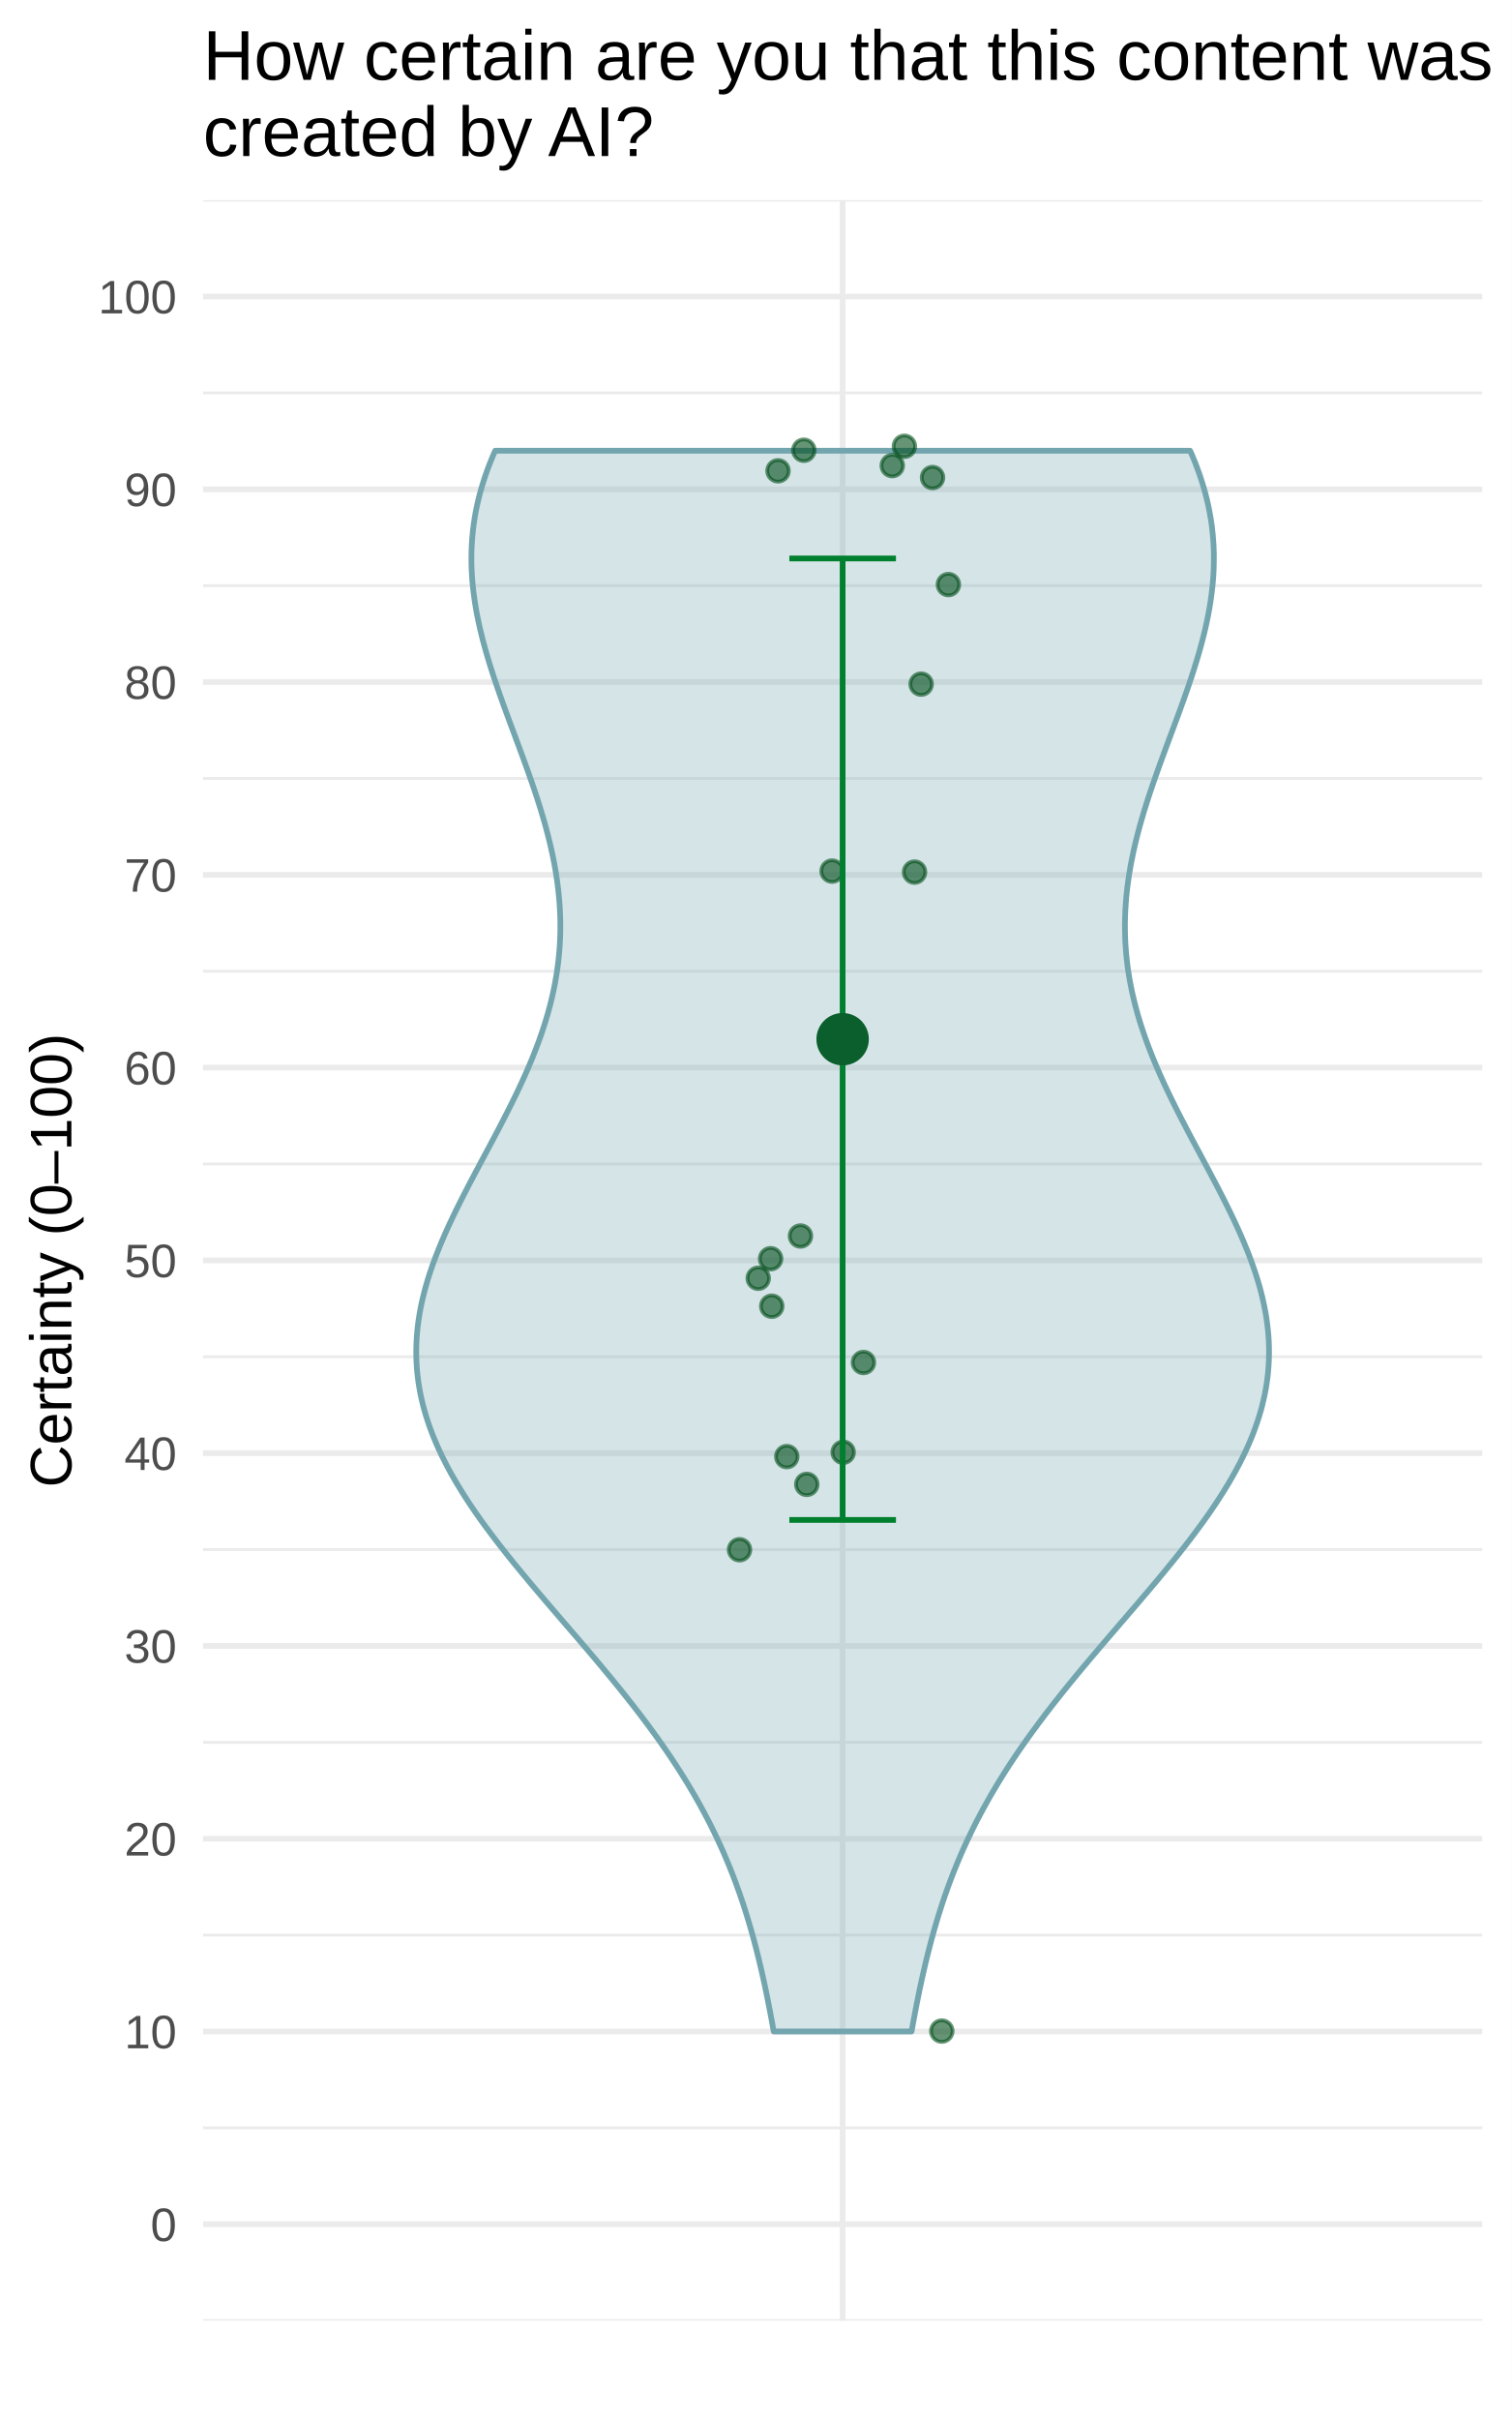
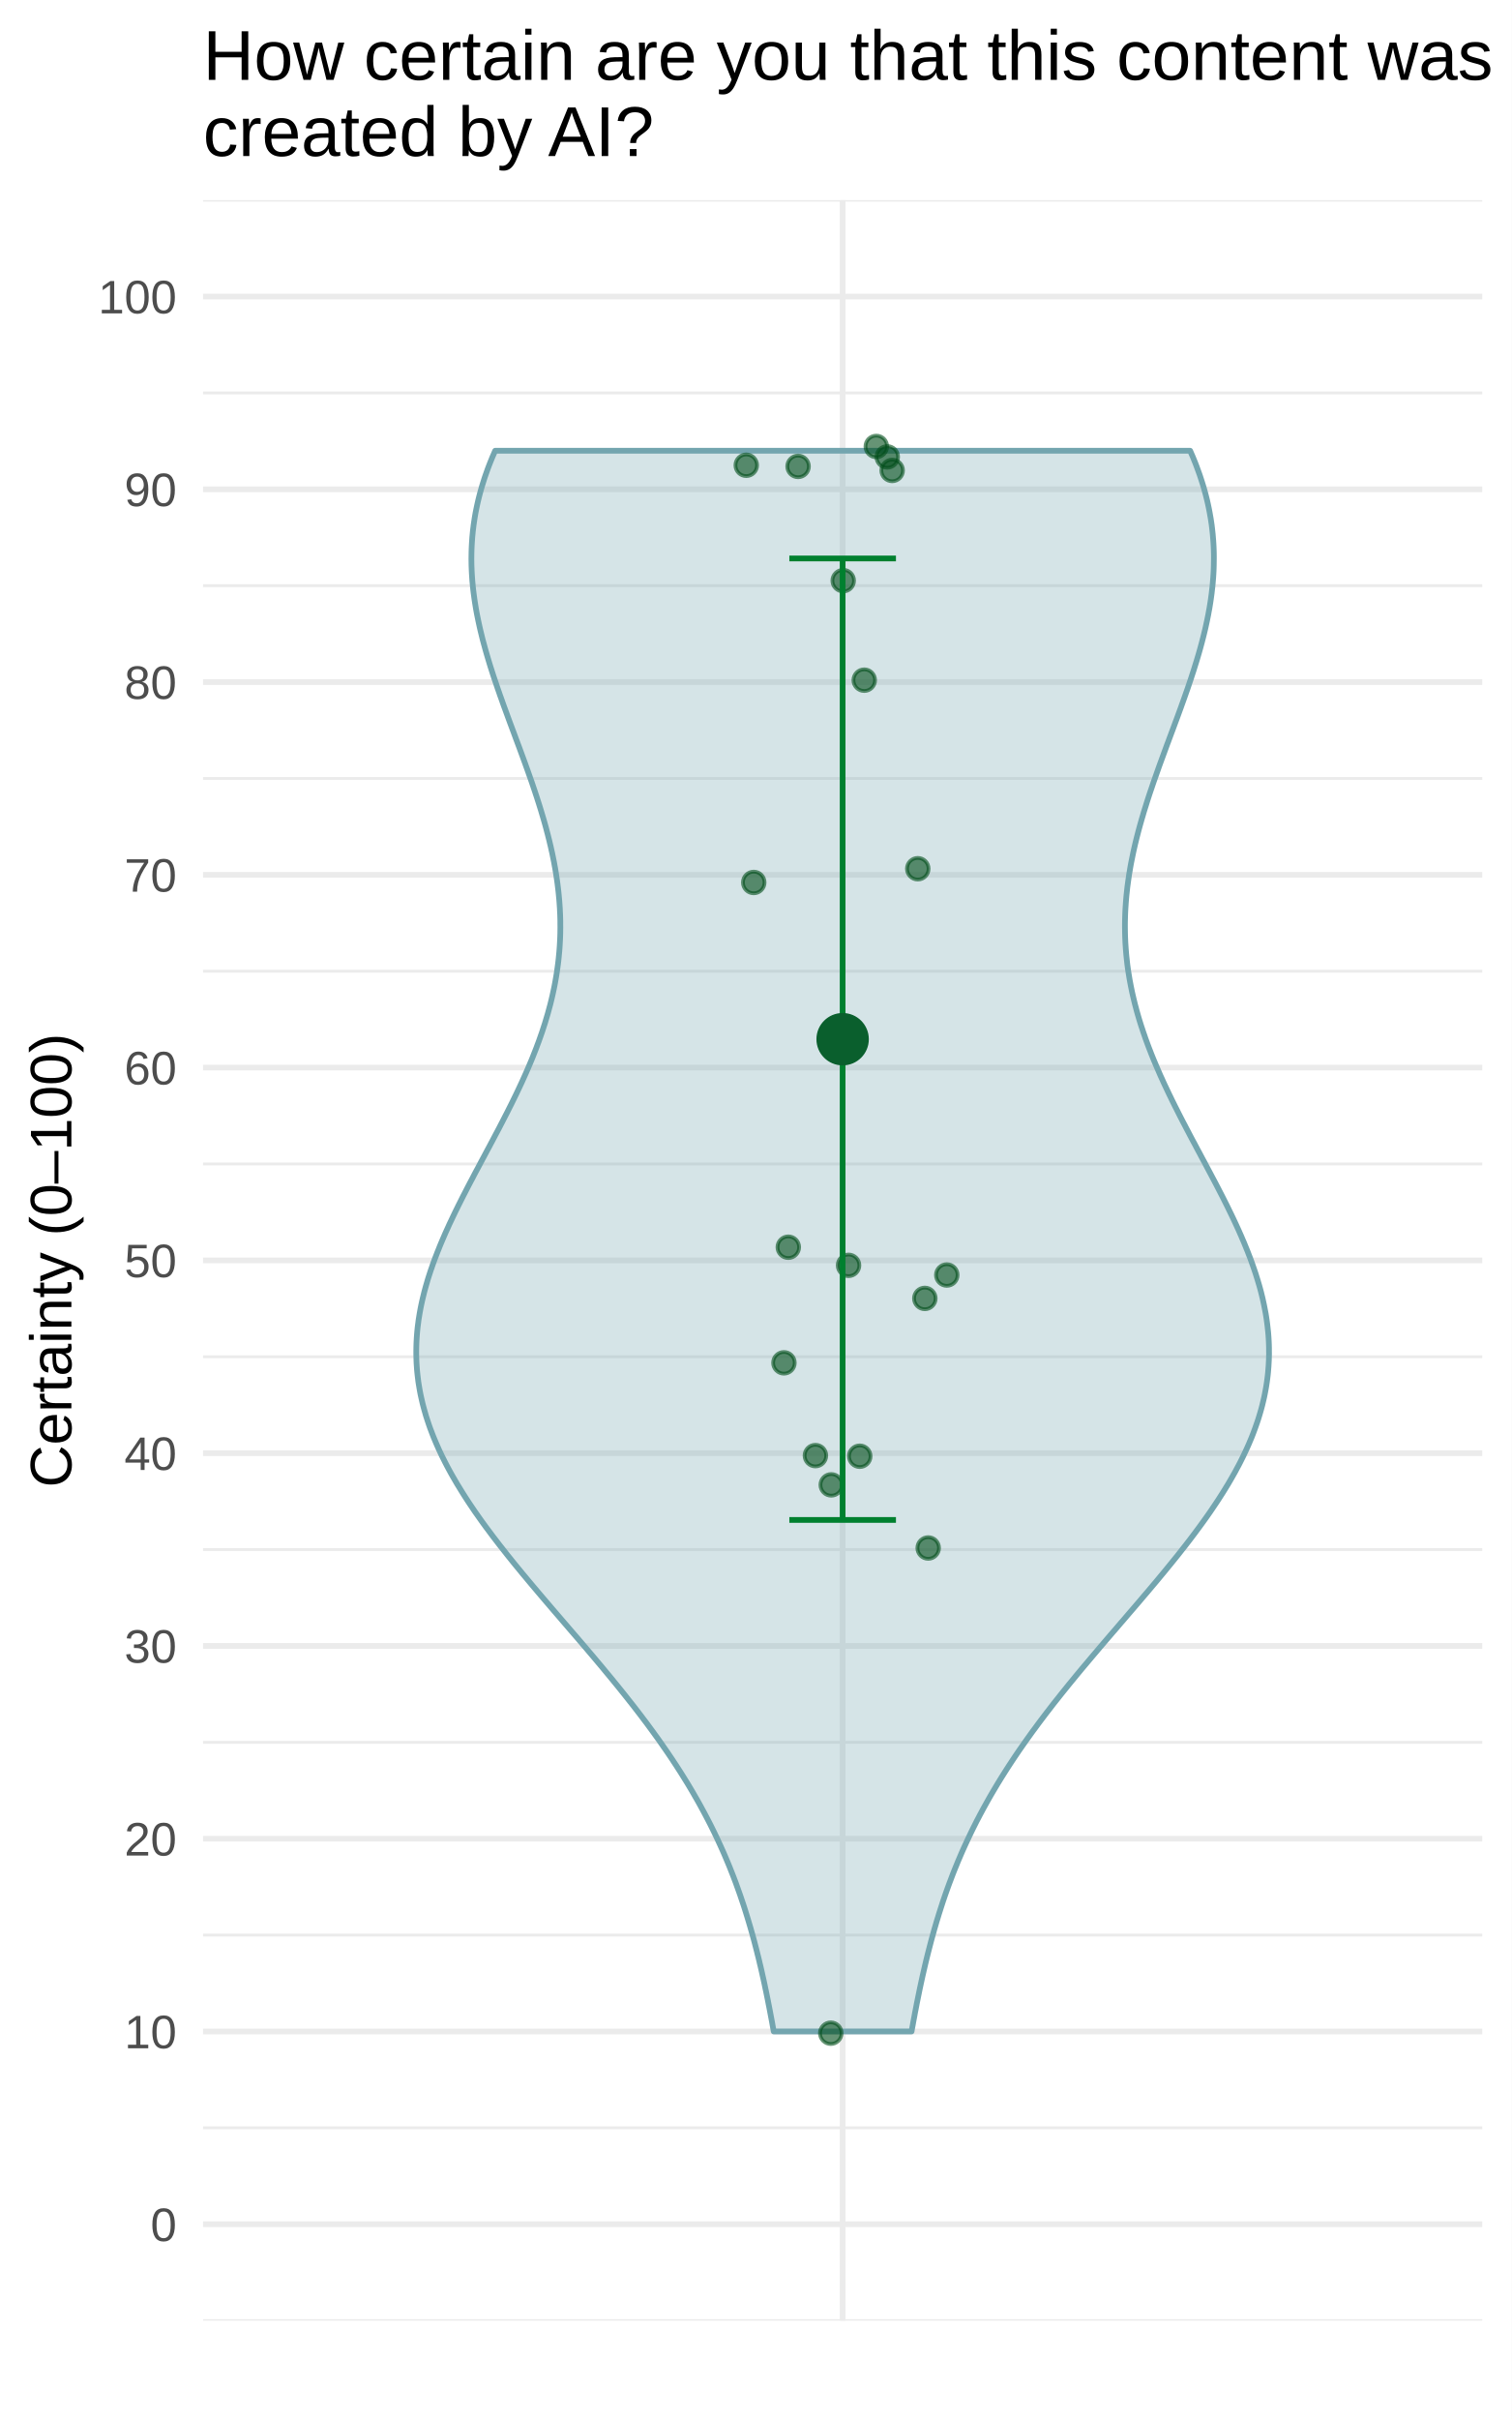
<svg xmlns="http://www.w3.org/2000/svg" width="360.00pt" height="576.00pt" viewBox="0 0 360.00 576.00">
  <g class="svglite">
    <defs>
      <style type="text/css">
    .svglite line, .svglite polyline, .svglite polygon, .svglite path, .svglite rect, .svglite circle {
      fill: none;
      stroke: #000000;
      stroke-linecap: round;
      stroke-linejoin: round;
      stroke-miterlimit: 10.00;
    }
    .svglite text {
      white-space: pre;
    }
    .svglite g.glyphgroup path {
      fill: inherit;
      stroke: none;
    }
  </style>
    </defs>
    <rect width="100%" height="100%" style="stroke: none; fill: #FFFFFF;" />
    <defs>
      <clipPath id="cpMC4wMHwzNjAuMDB8MC4wMHw1NzYuMDA=">
        <rect x="0.00" y="0.00" width="360.00" height="576.00" />
      </clipPath>
    </defs>
    <g clip-path="url(#cpMC4wMHwzNjAuMDB8MC4wMHw1NzYuMDA=)">
      <rect x="0" y="0.00" width="360.00" height="576.00" style="stroke-width: 1.36; stroke: none; fill: #FFFFFF;" />
    </g>
    <defs>
      <clipPath id="cpNDguMzZ8MzUzLjAzfDQ3LjY2fDU1Mi41Nw==">
        <rect x="48.36" y="47.66" width="304.67" height="504.91" />
      </clipPath>
    </defs>
    <g clip-path="url(#cpNDguMzZ8MzUzLjAzfDQ3LjY2fDU1Mi41Nw==)">
      <polyline points="48.36,552.57 353.03,552.57 " style="stroke-width: 0.68; stroke: #EBEBEB; stroke-linecap: butt;" />
      <polyline points="48.36,506.67 353.03,506.67 " style="stroke-width: 0.68; stroke: #EBEBEB; stroke-linecap: butt;" />
      <polyline points="48.36,460.77 353.03,460.77 " style="stroke-width: 0.68; stroke: #EBEBEB; stroke-linecap: butt;" />
      <polyline points="48.36,414.87 353.03,414.87 " style="stroke-width: 0.68; stroke: #EBEBEB; stroke-linecap: butt;" />
      <polyline points="48.36,368.97 353.03,368.97 " style="stroke-width: 0.68; stroke: #EBEBEB; stroke-linecap: butt;" />
      <polyline points="48.36,323.07 353.03,323.07 " style="stroke-width: 0.68; stroke: #EBEBEB; stroke-linecap: butt;" />
      <polyline points="48.36,277.16 353.03,277.16 " style="stroke-width: 0.68; stroke: #EBEBEB; stroke-linecap: butt;" />
      <polyline points="48.36,231.26 353.03,231.26 " style="stroke-width: 0.68; stroke: #EBEBEB; stroke-linecap: butt;" />
      <polyline points="48.36,185.36 353.03,185.36 " style="stroke-width: 0.68; stroke: #EBEBEB; stroke-linecap: butt;" />
      <polyline points="48.36,139.46 353.03,139.46 " style="stroke-width: 0.68; stroke: #EBEBEB; stroke-linecap: butt;" />
      <polyline points="48.36,93.56 353.03,93.56 " style="stroke-width: 0.68; stroke: #EBEBEB; stroke-linecap: butt;" />
      <polyline points="48.36,47.66 353.03,47.66 " style="stroke-width: 0.68; stroke: #EBEBEB; stroke-linecap: butt;" />
      <polyline points="48.36,529.62 353.03,529.62 " style="stroke-width: 1.36; stroke: #EBEBEB; stroke-linecap: butt;" />
      <polyline points="48.36,483.72 353.03,483.72 " style="stroke-width: 1.36; stroke: #EBEBEB; stroke-linecap: butt;" />
      <polyline points="48.36,437.82 353.03,437.82 " style="stroke-width: 1.36; stroke: #EBEBEB; stroke-linecap: butt;" />
      <polyline points="48.36,391.92 353.03,391.92 " style="stroke-width: 1.36; stroke: #EBEBEB; stroke-linecap: butt;" />
      <polyline points="48.36,346.02 353.03,346.02 " style="stroke-width: 1.36; stroke: #EBEBEB; stroke-linecap: butt;" />
      <polyline points="48.36,300.12 353.03,300.12 " style="stroke-width: 1.36; stroke: #EBEBEB; stroke-linecap: butt;" />
      <polyline points="48.36,254.21 353.03,254.21 " style="stroke-width: 1.36; stroke: #EBEBEB; stroke-linecap: butt;" />
      <polyline points="48.36,208.31 353.03,208.31 " style="stroke-width: 1.36; stroke: #EBEBEB; stroke-linecap: butt;" />
      <polyline points="48.36,162.41 353.03,162.41 " style="stroke-width: 1.36; stroke: #EBEBEB; stroke-linecap: butt;" />
      <polyline points="48.36,116.51 353.03,116.51 " style="stroke-width: 1.36; stroke: #EBEBEB; stroke-linecap: butt;" />
      <polyline points="48.36,70.61 353.03,70.61 " style="stroke-width: 1.36; stroke: #EBEBEB; stroke-linecap: butt;" />
      <polyline points="200.69,552.57 200.69,47.66 " style="stroke-width: 1.36; stroke: #EBEBEB; stroke-linecap: butt;" />
      <polygon points="184.28,483.72 184.14,482.98 184.01,482.25 183.88,481.51 183.74,480.77 183.60,480.04 183.46,479.30 183.32,478.56 183.18,477.83 183.03,477.09 182.89,476.35 182.74,475.62 182.59,474.88 182.44,474.14 182.28,473.41 182.13,472.67 181.97,471.93 181.81,471.20 181.64,470.46 181.48,469.73 181.31,468.99 181.14,468.25 180.96,467.52 180.79,466.78 180.61,466.04 180.42,465.31 180.24,464.57 180.05,463.83 179.86,463.10 179.67,462.36 179.47,461.62 179.27,460.89 179.06,460.15 178.85,459.41 178.64,458.68 178.42,457.94 178.20,457.20 177.98,456.47 177.75,455.73 177.52,454.99 177.29,454.26 177.05,453.52 176.80,452.78 176.55,452.05 176.30,451.31 176.04,450.57 175.78,449.84 175.51,449.10 175.25,448.36 174.97,447.63 174.69,446.89 174.40,446.15 174.11,445.42 173.82,444.68 173.52,443.95 173.21,443.21 172.90,442.47 172.59,441.74 172.27,441.00 171.94,440.26 171.61,439.53 171.27,438.79 170.93,438.05 170.58,437.32 170.23,436.58 169.87,435.84 169.51,435.11 169.14,434.37 168.76,433.63 168.38,432.90 167.99,432.16 167.60,431.42 167.20,430.69 166.80,429.95 166.39,429.21 165.98,428.48 165.55,427.74 165.13,427.00 164.70,426.27 164.26,425.53 163.82,424.79 163.37,424.06 162.91,423.32 162.45,422.58 161.99,421.85 161.51,421.11 161.04,420.37 160.55,419.64 160.07,418.90 159.57,418.16 159.08,417.43 158.57,416.69 158.06,415.96 157.55,415.22 157.03,414.48 156.51,413.75 155.97,413.01 155.44,412.27 154.90,411.54 154.36,410.80 153.81,410.06 153.25,409.33 152.70,408.59 152.13,407.85 151.57,407.12 151.00,406.38 150.42,405.64 149.84,404.91 149.26,404.17 148.67,403.43 148.08,402.70 147.49,401.96 146.89,401.22 146.29,400.49 145.69,399.75 145.08,399.01 144.47,398.28 143.86,397.54 143.25,396.80 142.63,396.07 142.01,395.33 141.39,394.59 140.77,393.86 140.14,393.12 139.52,392.38 138.89,391.65 138.26,390.91 137.63,390.17 137.00,389.44 136.36,388.70 135.73,387.97 135.10,387.23 134.46,386.49 133.83,385.76 133.20,385.02 132.56,384.28 131.93,383.55 131.30,382.81 130.67,382.07 130.04,381.34 129.41,380.60 128.78,379.86 128.16,379.13 127.54,378.39 126.91,377.65 126.30,376.92 125.68,376.18 125.07,375.44 124.45,374.71 123.85,373.97 123.24,373.23 122.64,372.50 122.04,371.76 121.45,371.02 120.86,370.29 120.28,369.55 119.70,368.81 119.12,368.08 118.55,367.34 117.98,366.60 117.42,365.87 116.87,365.13 116.32,364.39 115.77,363.66 115.23,362.92 114.70,362.19 114.18,361.45 113.66,360.71 113.14,359.98 112.64,359.24 112.14,358.50 111.65,357.77 111.17,357.03 110.69,356.29 110.23,355.56 109.77,354.82 109.32,354.08 108.87,353.35 108.44,352.61 108.01,351.87 107.59,351.14 107.18,350.40 106.78,349.66 106.39,348.93 106.01,348.19 105.64,347.45 105.27,346.72 104.92,345.98 104.57,345.24 104.25,344.51 103.92,343.77 103.61,343.03 103.30,342.30 103.01,341.56 102.73,340.82 102.45,340.09 102.19,339.35 101.94,338.61 101.70,337.88 101.46,337.14 101.25,336.40 101.04,335.67 100.84,334.93 100.74,334.54 100.65,334.20 100.48,333.46 100.31,332.72 100.15,331.99 100.01,331.25 99.88,330.51 99.76,329.78 99.64,329.04 99.55,328.30 99.46,327.57 99.38,326.83 99.31,326.09 99.26,325.36 99.21,324.62 99.18,323.88 99.16,323.15 99.14,322.41 99.14,321.67 99.15,320.94 99.17,320.20 99.20,319.46 99.24,318.73 99.29,317.99 99.35,317.25 99.42,316.52 99.50,315.78 99.60,315.04 99.69,314.31 99.81,313.57 99.93,312.83 100.06,312.10 100.20,311.36 100.35,310.62 100.51,309.89 100.68,309.15 100.86,308.42 101.04,307.68 101.24,306.94 101.44,306.21 101.66,305.47 101.87,304.73 102.10,304.00 102.34,303.26 102.58,302.52 102.84,301.79 103.09,301.05 103.36,300.31 103.63,299.58 103.92,298.84 104.20,298.10 104.50,297.37 104.79,296.63 105.10,295.89 105.26,295.52 105.41,295.16 105.73,294.42 106.05,293.68 106.38,292.95 106.72,292.21 107.05,291.47 107.40,290.74 107.75,290.00 108.10,289.26 108.45,288.53 108.82,287.79 109.18,287.05 109.55,286.32 109.92,285.58 110.29,284.84 110.67,284.11 111.05,283.37 111.43,282.63 111.81,281.90 112.20,281.16 112.59,280.43 112.97,279.69 113.36,278.95 113.76,278.22 114.15,277.48 114.54,276.74 114.93,276.01 115.33,275.27 115.72,274.53 116.11,273.80 116.51,273.06 116.90,272.32 117.29,271.59 117.68,270.85 118.07,270.11 118.46,269.38 118.85,268.64 119.23,267.90 119.61,267.17 119.99,266.43 120.37,265.69 120.75,264.96 121.12,264.22 121.49,263.48 121.86,262.75 122.22,262.01 122.58,261.27 122.94,260.54 123.29,259.80 123.64,259.06 123.98,258.33 124.33,257.59 124.66,256.85 124.99,256.12 125.32,255.38 125.64,254.64 125.96,253.91 126.27,253.17 126.58,252.44 126.88,251.70 127.17,250.96 127.46,250.23 127.75,249.49 128.02,248.75 128.30,248.02 128.56,247.28 128.82,246.54 129.08,245.81 129.32,245.07 129.56,244.33 129.80,243.60 130.02,242.86 130.24,242.12 130.46,241.39 130.66,240.65 130.86,239.91 131.06,239.18 131.24,238.44 131.42,237.70 131.59,236.97 131.75,236.23 131.91,235.49 132.06,234.76 132.20,234.02 132.33,233.28 132.46,232.55 132.58,231.81 132.69,231.07 132.79,230.34 132.89,229.60 132.98,228.86 133.06,228.13 133.13,227.39 133.20,226.66 133.26,225.92 133.31,225.18 133.35,224.45 133.39,223.71 133.42,222.97 133.44,222.24 133.45,221.50 133.46,220.76 133.45,220.03 133.45,219.29 133.43,218.55 133.41,217.82 133.37,217.08 133.34,216.34 133.29,215.61 133.24,214.87 133.18,214.13 133.11,213.40 133.04,212.66 132.96,211.92 132.87,211.19 132.78,210.45 132.68,209.71 132.57,208.98 132.46,208.24 132.34,207.50 132.22,206.77 132.08,206.03 131.95,205.29 131.80,204.56 131.65,203.82 131.50,203.08 131.33,202.35 131.17,201.61 130.99,200.87 130.82,200.14 130.63,199.40 130.45,198.67 130.25,197.93 130.06,197.19 129.86,196.46 129.65,195.72 129.44,194.98 129.22,194.25 129.00,193.51 128.78,192.77 128.55,192.04 128.32,191.30 128.08,190.56 127.85,189.83 127.60,189.09 127.36,188.35 127.11,187.62 126.86,186.88 126.61,186.14 126.35,185.41 126.09,184.67 125.83,183.93 125.57,183.20 125.30,182.46 125.04,181.72 124.77,180.99 124.50,180.25 124.23,179.51 123.96,178.78 123.69,178.04 123.41,177.30 123.14,176.57 122.86,175.83 122.59,175.09 122.32,174.36 122.04,173.62 121.77,172.89 121.49,172.15 121.22,171.41 120.95,170.68 120.68,169.94 120.41,169.20 120.14,168.47 119.87,167.73 119.61,166.99 119.35,166.26 119.08,165.52 118.83,164.78 118.57,164.05 118.32,163.31 118.07,162.57 117.82,161.84 117.57,161.10 117.33,160.36 117.10,159.63 116.86,158.89 116.63,158.15 116.41,157.42 116.19,156.68 115.97,155.94 115.76,155.21 115.55,154.47 115.35,153.73 115.15,153.00 114.95,152.26 114.77,151.52 114.59,150.79 114.41,150.05 114.24,149.31 114.08,148.58 113.92,147.84 113.77,147.10 113.62,146.37 113.48,145.63 113.35,144.90 113.23,144.16 113.11,143.42 113.00,142.69 112.90,141.95 112.80,141.21 112.71,140.48 112.63,139.74 112.56,139.00 112.49,138.27 112.44,137.53 112.39,136.79 112.35,136.06 112.32,135.32 112.29,134.58 112.28,133.85 112.27,133.11 112.28,132.37 112.29,131.64 112.31,130.90 112.34,130.16 112.38,129.43 112.43,128.69 112.48,127.95 112.55,127.22 112.62,126.48 112.71,125.74 112.72,125.69 112.80,125.01 112.91,124.27 113.02,123.53 113.14,122.80 113.27,122.06 113.42,121.32 113.57,120.59 113.73,119.85 113.90,119.11 114.08,118.38 114.27,117.64 114.47,116.91 114.68,116.17 114.90,115.43 115.13,114.70 115.36,113.96 115.61,113.22 115.87,112.49 116.13,111.75 116.41,111.01 116.69,110.28 116.99,109.54 117.29,108.80 117.61,108.07 117.93,107.33 283.46,107.33 283.78,108.07 284.10,108.80 284.40,109.54 284.70,110.28 284.98,111.01 285.25,111.75 285.52,112.49 285.78,113.22 286.02,113.96 286.26,114.70 286.49,115.43 286.71,116.17 286.92,116.91 287.12,117.64 287.31,118.38 287.49,119.11 287.66,119.85 287.82,120.59 287.97,121.32 288.11,122.06 288.24,122.80 288.37,123.53 288.48,124.27 288.59,125.01 288.67,125.69 288.68,125.74 288.76,126.48 288.84,127.22 288.90,127.95 288.96,128.69 289.01,129.43 289.05,130.16 289.08,130.90 289.10,131.64 289.11,132.37 289.11,133.11 289.10,133.85 289.09,134.58 289.07,135.32 289.04,136.06 289.00,136.79 288.95,137.53 288.89,138.27 288.83,139.00 288.76,139.74 288.67,140.48 288.59,141.21 288.49,141.95 288.39,142.69 288.28,143.42 288.16,144.16 288.04,144.90 287.90,145.63 287.77,146.37 287.62,147.10 287.47,147.84 287.31,148.58 287.15,149.31 286.98,150.05 286.80,150.79 286.62,151.52 286.43,152.26 286.24,153.00 286.04,153.73 285.84,154.47 285.63,155.21 285.42,155.94 285.20,156.68 284.98,157.42 284.75,158.15 284.52,158.89 284.29,159.63 284.05,160.36 283.81,161.10 283.57,161.84 283.32,162.57 283.07,163.31 282.82,164.05 282.56,164.78 282.30,165.52 282.04,166.26 281.78,166.99 281.51,167.73 281.25,168.47 280.98,169.20 280.71,169.94 280.44,170.68 280.17,171.41 279.89,172.15 279.62,172.89 279.35,173.62 279.07,174.36 278.80,175.09 278.52,175.83 278.25,176.57 277.97,177.30 277.70,178.04 277.43,178.78 277.16,179.51 276.89,180.25 276.62,180.99 276.35,181.72 276.08,182.46 275.82,183.20 275.56,183.93 275.30,184.67 275.04,185.41 274.78,186.14 274.53,186.88 274.28,187.62 274.03,188.35 273.78,189.09 273.54,189.83 273.30,190.56 273.07,191.30 272.84,192.04 272.61,192.77 272.38,193.51 272.17,194.25 271.95,194.98 271.74,195.72 271.53,196.46 271.33,197.19 271.13,197.93 270.94,198.67 270.75,199.40 270.57,200.14 270.39,200.87 270.22,201.61 270.05,202.35 269.89,203.08 269.74,203.82 269.59,204.56 269.44,205.29 269.30,206.03 269.17,206.77 269.05,207.50 268.92,208.24 268.82,208.98 268.71,209.71 268.61,210.45 268.51,211.19 268.43,211.92 268.35,212.66 268.27,213.40 268.21,214.13 268.15,214.87 268.10,215.61 268.05,216.34 268.01,217.08 267.98,217.82 267.96,218.55 267.94,219.29 267.93,220.03 267.93,220.76 267.94,221.50 267.95,222.24 267.97,222.97 268.00,223.71 268.03,224.45 268.08,225.18 268.13,225.92 268.19,226.66 268.25,227.39 268.33,228.13 268.41,228.86 268.49,229.60 268.59,230.34 268.69,231.07 268.81,231.81 268.93,232.55 269.05,233.28 269.19,234.02 269.33,234.76 269.48,235.49 269.63,236.23 269.80,236.97 269.97,237.70 270.15,238.44 270.33,239.18 270.53,239.91 270.72,240.65 270.93,241.39 271.14,242.12 271.36,242.86 271.59,243.60 271.82,244.33 272.07,245.07 272.31,245.81 272.57,246.54 272.82,247.28 273.09,248.02 273.36,248.75 273.64,249.49 273.93,250.23 274.21,250.96 274.51,251.70 274.81,252.44 275.12,253.17 275.43,253.91 275.75,254.64 276.07,255.38 276.39,256.12 276.73,256.85 277.06,257.59 277.40,258.33 277.75,259.06 278.10,259.80 278.45,260.54 278.81,261.27 279.16,262.01 279.53,262.75 279.89,263.48 280.27,264.22 280.64,264.96 281.01,265.69 281.39,266.43 281.77,267.17 282.16,267.90 282.54,268.64 282.93,269.38 283.31,270.11 283.70,270.85 284.09,271.59 284.49,272.32 284.88,273.06 285.27,273.80 285.67,274.53 286.06,275.27 286.45,276.01 286.85,276.74 287.24,277.48 287.63,278.22 288.02,278.95 288.41,279.69 288.80,280.43 289.19,281.16 289.58,281.90 289.96,282.63 290.34,283.37 290.72,284.11 291.10,284.84 291.47,285.58 291.84,286.32 292.21,287.05 292.57,287.79 292.93,288.53 293.29,289.26 293.64,290.00 293.99,290.74 294.33,291.47 294.67,292.21 295.01,292.95 295.33,293.68 295.66,294.42 295.97,295.16 296.13,295.52 296.29,295.89 296.59,296.63 296.89,297.37 297.19,298.10 297.47,298.84 297.76,299.58 298.03,300.31 298.29,301.05 298.55,301.79 298.80,302.52 299.05,303.26 299.28,304.00 299.51,304.73 299.73,305.47 299.95,306.21 300.15,306.94 300.35,307.68 300.53,308.42 300.71,309.15 300.87,309.89 301.03,310.62 301.18,311.36 301.32,312.10 301.46,312.83 301.58,313.57 301.69,314.31 301.79,315.04 301.88,315.78 301.96,316.52 302.04,317.25 302.10,317.99 302.15,318.73 302.19,319.46 302.22,320.20 302.24,320.94 302.24,321.67 302.25,322.41 302.23,323.15 302.21,323.88 302.17,324.62 302.13,325.36 302.07,326.09 302.01,326.83 301.93,327.57 301.84,328.30 301.74,329.04 301.63,329.78 301.51,330.51 301.37,331.25 301.23,331.99 301.08,332.72 300.91,333.46 300.73,334.20 300.65,334.54 300.55,334.93 300.35,335.67 300.14,336.40 299.92,337.14 299.69,337.88 299.45,338.61 299.19,339.35 298.93,340.09 298.66,340.82 298.38,341.56 298.09,342.30 297.78,343.03 297.47,343.77 297.14,344.51 296.81,345.24 296.46,345.98 296.11,346.72 295.75,347.45 295.38,348.19 295.00,348.93 294.60,349.66 294.21,350.40 293.79,351.14 293.38,351.87 292.95,352.61 292.52,353.35 292.07,354.08 291.62,354.82 291.16,355.56 290.69,356.29 290.22,357.03 289.73,357.77 289.24,358.50 288.74,359.24 288.24,359.98 287.73,360.71 287.21,361.45 286.68,362.19 286.15,362.92 285.61,363.66 285.07,364.39 284.52,365.13 283.96,365.87 283.41,366.60 282.84,367.34 282.27,368.08 281.69,368.81 281.11,369.55 280.53,370.29 279.94,371.02 279.34,371.76 278.74,372.50 278.14,373.23 277.54,373.97 276.93,374.71 276.32,375.44 275.71,376.18 275.09,376.92 274.47,377.65 273.85,378.39 273.23,379.13 272.60,379.86 271.97,380.60 271.35,381.34 270.72,382.07 270.09,382.81 269.45,383.55 268.82,384.28 268.19,385.02 267.56,385.76 266.92,386.49 266.29,387.23 265.66,387.97 265.02,388.70 264.39,389.44 263.76,390.17 263.13,390.91 262.50,391.65 261.87,392.38 261.25,393.12 260.62,393.86 260.00,394.59 259.38,395.33 258.76,396.07 258.14,396.80 257.52,397.54 256.91,398.28 256.30,399.01 255.70,399.75 255.09,400.49 254.49,401.22 253.90,401.96 253.30,402.70 252.71,403.43 252.13,404.17 251.54,404.91 250.96,405.64 250.39,406.38 249.82,407.12 249.25,407.85 248.69,408.59 248.13,409.33 247.58,410.06 247.03,410.80 246.49,411.54 245.94,412.27 245.41,413.01 244.88,413.75 244.36,414.48 243.84,415.22 243.32,415.96 242.81,416.69 242.31,417.43 241.81,418.16 241.32,418.90 240.83,419.64 240.35,420.37 239.87,421.11 239.40,421.85 238.94,422.58 238.47,423.32 238.02,424.06 237.57,424.79 237.13,425.53 236.69,426.27 236.26,427.00 235.83,427.74 235.41,428.48 235.00,429.21 234.59,429.95 234.18,430.69 233.79,431.42 233.39,432.16 233.01,432.90 232.62,433.63 232.25,434.37 231.88,435.11 231.52,435.84 231.16,436.58 230.81,437.32 230.46,438.05 230.12,438.79 229.78,439.53 229.45,440.26 229.12,441.00 228.80,441.74 228.49,442.47 228.17,443.21 227.87,443.95 227.57,444.68 227.27,445.42 226.98,446.15 226.70,446.89 226.42,447.63 226.14,448.36 225.87,449.10 225.60,449.84 225.34,450.57 225.08,451.31 224.83,452.05 224.58,452.78 224.34,453.52 224.10,454.26 223.87,454.99 223.63,455.73 223.41,456.47 223.18,457.20 222.96,457.94 222.75,458.68 222.53,459.41 222.33,460.15 222.12,460.89 221.92,461.62 221.72,462.36 221.53,463.10 221.34,463.83 221.15,464.57 220.96,465.31 220.78,466.04 220.60,466.78 220.42,467.52 220.25,468.25 220.08,468.99 219.91,469.73 219.74,470.46 219.58,471.20 219.42,471.93 219.26,472.67 219.10,473.41 218.95,474.14 218.80,474.88 218.65,475.62 218.50,476.35 218.35,477.09 218.21,477.83 218.07,478.56 217.92,479.30 217.79,480.04 217.65,480.77 217.51,481.51 217.38,482.25 217.24,482.98 217.11,483.72 184.28,483.72 " style="stroke-width: 1.36; stroke: #73A5AF; stroke-linecap: butt; fill: #73A5AF; fill-opacity: 0.30;" />
-       <circle cx="212.51" cy="110.87" r="2.58" style="stroke-width: 0.90; stroke: #004D1A; stroke-opacity: 0.60; fill: #004D1A; fill-opacity: 0.60;" />
-       <circle cx="224.31" cy="483.63" r="2.58" style="stroke-width: 0.90; stroke: #004D1A; stroke-opacity: 0.60; fill: #004D1A; fill-opacity: 0.60;" />
-       <circle cx="222.10" cy="113.71" r="2.58" style="stroke-width: 0.90; stroke: #004D1A; stroke-opacity: 0.60; fill: #004D1A; fill-opacity: 0.60;" />
-       <circle cx="198.18" cy="207.42" r="2.58" style="stroke-width: 0.90; stroke: #004D1A; stroke-opacity: 0.60; fill: #004D1A; fill-opacity: 0.60;" />
-       <circle cx="190.65" cy="294.31" r="2.58" style="stroke-width: 0.90; stroke: #004D1A; stroke-opacity: 0.60; fill: #004D1A; fill-opacity: 0.60;" />
-       <circle cx="225.88" cy="139.20" r="2.58" style="stroke-width: 0.90; stroke: #004D1A; stroke-opacity: 0.60; fill: #004D1A; fill-opacity: 0.60;" />
-       <circle cx="200.82" cy="345.81" r="2.58" style="stroke-width: 0.90; stroke: #004D1A; stroke-opacity: 0.60; fill: #004D1A; fill-opacity: 0.60;" />
-       <circle cx="176.13" cy="369.02" r="2.58" style="stroke-width: 0.90; stroke: #004D1A; stroke-opacity: 0.60; fill: #004D1A; fill-opacity: 0.60;" />
-       <circle cx="215.40" cy="106.27" r="2.58" style="stroke-width: 0.90; stroke: #004D1A; stroke-opacity: 0.60; fill: #004D1A; fill-opacity: 0.60;" />
-       <circle cx="183.54" cy="299.72" r="2.58" style="stroke-width: 0.90; stroke: #004D1A; stroke-opacity: 0.60; fill: #004D1A; fill-opacity: 0.60;" />
-       <circle cx="187.39" cy="346.84" r="2.58" style="stroke-width: 0.90; stroke: #004D1A; stroke-opacity: 0.60; fill: #004D1A; fill-opacity: 0.60;" />
-       <circle cx="185.30" cy="112.11" r="2.58" style="stroke-width: 0.90; stroke: #004D1A; stroke-opacity: 0.60; fill: #004D1A; fill-opacity: 0.60;" />
-       <circle cx="217.82" cy="207.66" r="2.58" style="stroke-width: 0.90; stroke: #004D1A; stroke-opacity: 0.60; fill: #004D1A; fill-opacity: 0.60;" />
-       <circle cx="205.65" cy="324.43" r="2.58" style="stroke-width: 0.90; stroke: #004D1A; stroke-opacity: 0.60; fill: #004D1A; fill-opacity: 0.60;" />
-       <circle cx="219.39" cy="162.90" r="2.58" style="stroke-width: 0.90; stroke: #004D1A; stroke-opacity: 0.60; fill: #004D1A; fill-opacity: 0.60;" />
-       <circle cx="192.15" cy="353.45" r="2.58" style="stroke-width: 0.90; stroke: #004D1A; stroke-opacity: 0.60; fill: #004D1A; fill-opacity: 0.60;" />
-       <circle cx="191.45" cy="107.21" r="2.58" style="stroke-width: 0.90; stroke: #004D1A; stroke-opacity: 0.60; fill: #004D1A; fill-opacity: 0.60;" />
-       <circle cx="183.81" cy="311.03" r="2.58" style="stroke-width: 0.90; stroke: #004D1A; stroke-opacity: 0.60; fill: #004D1A; fill-opacity: 0.60;" />
-       <circle cx="180.59" cy="304.37" r="2.58" style="stroke-width: 0.90; stroke: #004D1A; stroke-opacity: 0.60; fill: #004D1A; fill-opacity: 0.60;" />
+       <circle cx="177.74" cy="110.79" r="2.58" style="stroke-width: 0.90; stroke: #004D1A; stroke-opacity: 0.60; fill: #004D1A; fill-opacity: 0.60;" />
+       <circle cx="197.87" cy="484.13" r="2.58" style="stroke-width: 0.90; stroke: #004D1A; stroke-opacity: 0.60; fill: #004D1A; fill-opacity: 0.60;" />
+       <circle cx="212.49" cy="112.02" r="2.58" style="stroke-width: 0.90; stroke: #004D1A; stroke-opacity: 0.60; fill: #004D1A; fill-opacity: 0.60;" />
+       <circle cx="179.52" cy="210.13" r="2.58" style="stroke-width: 0.90; stroke: #004D1A; stroke-opacity: 0.60; fill: #004D1A; fill-opacity: 0.60;" />
+       <circle cx="187.75" cy="296.98" r="2.58" style="stroke-width: 0.90; stroke: #004D1A; stroke-opacity: 0.60; fill: #004D1A; fill-opacity: 0.60;" />
+       <circle cx="200.83" cy="138.26" r="2.58" style="stroke-width: 0.90; stroke: #004D1A; stroke-opacity: 0.60; fill: #004D1A; fill-opacity: 0.60;" />
+       <circle cx="204.77" cy="346.75" r="2.58" style="stroke-width: 0.90; stroke: #004D1A; stroke-opacity: 0.60; fill: #004D1A; fill-opacity: 0.60;" />
+       <circle cx="221.07" cy="368.60" r="2.58" style="stroke-width: 0.90; stroke: #004D1A; stroke-opacity: 0.60; fill: #004D1A; fill-opacity: 0.60;" />
+       <circle cx="208.71" cy="106.31" r="2.58" style="stroke-width: 0.90; stroke: #004D1A; stroke-opacity: 0.60; fill: #004D1A; fill-opacity: 0.60;" />
+       <circle cx="202.10" cy="301.30" r="2.58" style="stroke-width: 0.90; stroke: #004D1A; stroke-opacity: 0.60; fill: #004D1A; fill-opacity: 0.60;" />
+       <circle cx="194.21" cy="346.60" r="2.58" style="stroke-width: 0.90; stroke: #004D1A; stroke-opacity: 0.60; fill: #004D1A; fill-opacity: 0.60;" />
+       <circle cx="190.08" cy="111.06" r="2.58" style="stroke-width: 0.90; stroke: #004D1A; stroke-opacity: 0.60; fill: #004D1A; fill-opacity: 0.60;" />
+       <circle cx="218.59" cy="206.86" r="2.58" style="stroke-width: 0.90; stroke: #004D1A; stroke-opacity: 0.60; fill: #004D1A; fill-opacity: 0.60;" />
+       <circle cx="186.71" cy="324.51" r="2.58" style="stroke-width: 0.90; stroke: #004D1A; stroke-opacity: 0.60; fill: #004D1A; fill-opacity: 0.60;" />
+       <circle cx="205.84" cy="161.96" r="2.58" style="stroke-width: 0.90; stroke: #004D1A; stroke-opacity: 0.60; fill: #004D1A; fill-opacity: 0.60;" />
+       <circle cx="197.98" cy="353.57" r="2.58" style="stroke-width: 0.90; stroke: #004D1A; stroke-opacity: 0.60; fill: #004D1A; fill-opacity: 0.60;" />
+       <circle cx="211.32" cy="108.80" r="2.58" style="stroke-width: 0.90; stroke: #004D1A; stroke-opacity: 0.60; fill: #004D1A; fill-opacity: 0.60;" />
+       <circle cx="220.27" cy="309.17" r="2.58" style="stroke-width: 0.90; stroke: #004D1A; stroke-opacity: 0.60; fill: #004D1A; fill-opacity: 0.60;" />
+       <circle cx="225.50" cy="303.60" r="2.58" style="stroke-width: 0.90; stroke: #004D1A; stroke-opacity: 0.60; fill: #004D1A; fill-opacity: 0.60;" />
      <polyline points="188.00,132.98 213.39,132.98 " style="stroke-width: 1.36; stroke: #00802F; stroke-linecap: butt;" />
      <polyline points="200.69,132.98 200.69,361.92 " style="stroke-width: 1.36; stroke: #00802F; stroke-linecap: butt;" />
      <polyline points="188.00,361.92 213.39,361.92 " style="stroke-width: 1.36; stroke: #00802F; stroke-linecap: butt;" />
      <circle cx="200.69" cy="247.45" r="5.79" style="stroke-width: 0.90; stroke: #0A5F2D; fill: #0A5F2D;" />
    </g>
    <g clip-path="url(#cpMC4wMHwzNjAuMDB8MC4wMHw1NzYuMDA=)">
      <text x="42.08" y="533.63" text-anchor="end" style="font-size: 11.20px;fill: #4D4D4D; font-family: &quot;Arial&quot;;" textLength="6.22px" lengthAdjust="spacingAndGlyphs">0</text>
      <text x="42.08" y="487.73" text-anchor="end" style="font-size: 11.20px;fill: #4D4D4D; font-family: &quot;Arial&quot;;" textLength="12.44px" lengthAdjust="spacingAndGlyphs">10</text>
      <text x="42.08" y="441.83" text-anchor="end" style="font-size: 11.20px;fill: #4D4D4D; font-family: &quot;Arial&quot;;" textLength="12.44px" lengthAdjust="spacingAndGlyphs">20</text>
      <text x="42.08" y="395.92" text-anchor="end" style="font-size: 11.20px;fill: #4D4D4D; font-family: &quot;Arial&quot;;" textLength="12.44px" lengthAdjust="spacingAndGlyphs">30</text>
      <text x="42.08" y="350.02" text-anchor="end" style="font-size: 11.20px;fill: #4D4D4D; font-family: &quot;Arial&quot;;" textLength="12.44px" lengthAdjust="spacingAndGlyphs">40</text>
      <text x="42.08" y="304.12" text-anchor="end" style="font-size: 11.20px;fill: #4D4D4D; font-family: &quot;Arial&quot;;" textLength="12.44px" lengthAdjust="spacingAndGlyphs">50</text>
      <text x="42.08" y="258.22" text-anchor="end" style="font-size: 11.20px;fill: #4D4D4D; font-family: &quot;Arial&quot;;" textLength="12.44px" lengthAdjust="spacingAndGlyphs">60</text>
      <text x="42.08" y="212.32" text-anchor="end" style="font-size: 11.20px;fill: #4D4D4D; font-family: &quot;Arial&quot;;" textLength="12.44px" lengthAdjust="spacingAndGlyphs">70</text>
      <text x="42.08" y="166.42" text-anchor="end" style="font-size: 11.20px;fill: #4D4D4D; font-family: &quot;Arial&quot;;" textLength="12.44px" lengthAdjust="spacingAndGlyphs">80</text>
      <text x="42.08" y="120.52" text-anchor="end" style="font-size: 11.20px;fill: #4D4D4D; font-family: &quot;Arial&quot;;" textLength="12.44px" lengthAdjust="spacingAndGlyphs">90</text>
      <text x="42.08" y="74.62" text-anchor="end" style="font-size: 11.20px;fill: #4D4D4D; font-family: &quot;Arial&quot;;" textLength="18.66px" lengthAdjust="spacingAndGlyphs">100</text>
      <text transform="translate(17.00,300.12) rotate(-90)" text-anchor="middle" style="font-size: 14.00px; font-family: &quot;Arial&quot;;" textLength="108.11px" lengthAdjust="spacingAndGlyphs">Certainty (0–100)</text>
      <text x="48.36" y="19.01" style="font-size: 16.80px; font-family: &quot;Arial&quot;;" textLength="311.97px" lengthAdjust="spacingAndGlyphs">How certain are you that this content was </text>
      <text x="48.36" y="37.15" style="font-size: 16.80px; font-family: &quot;Arial&quot;;" textLength="107.44px" lengthAdjust="spacingAndGlyphs">created by AI?</text>
    </g>
  </g>
</svg>
